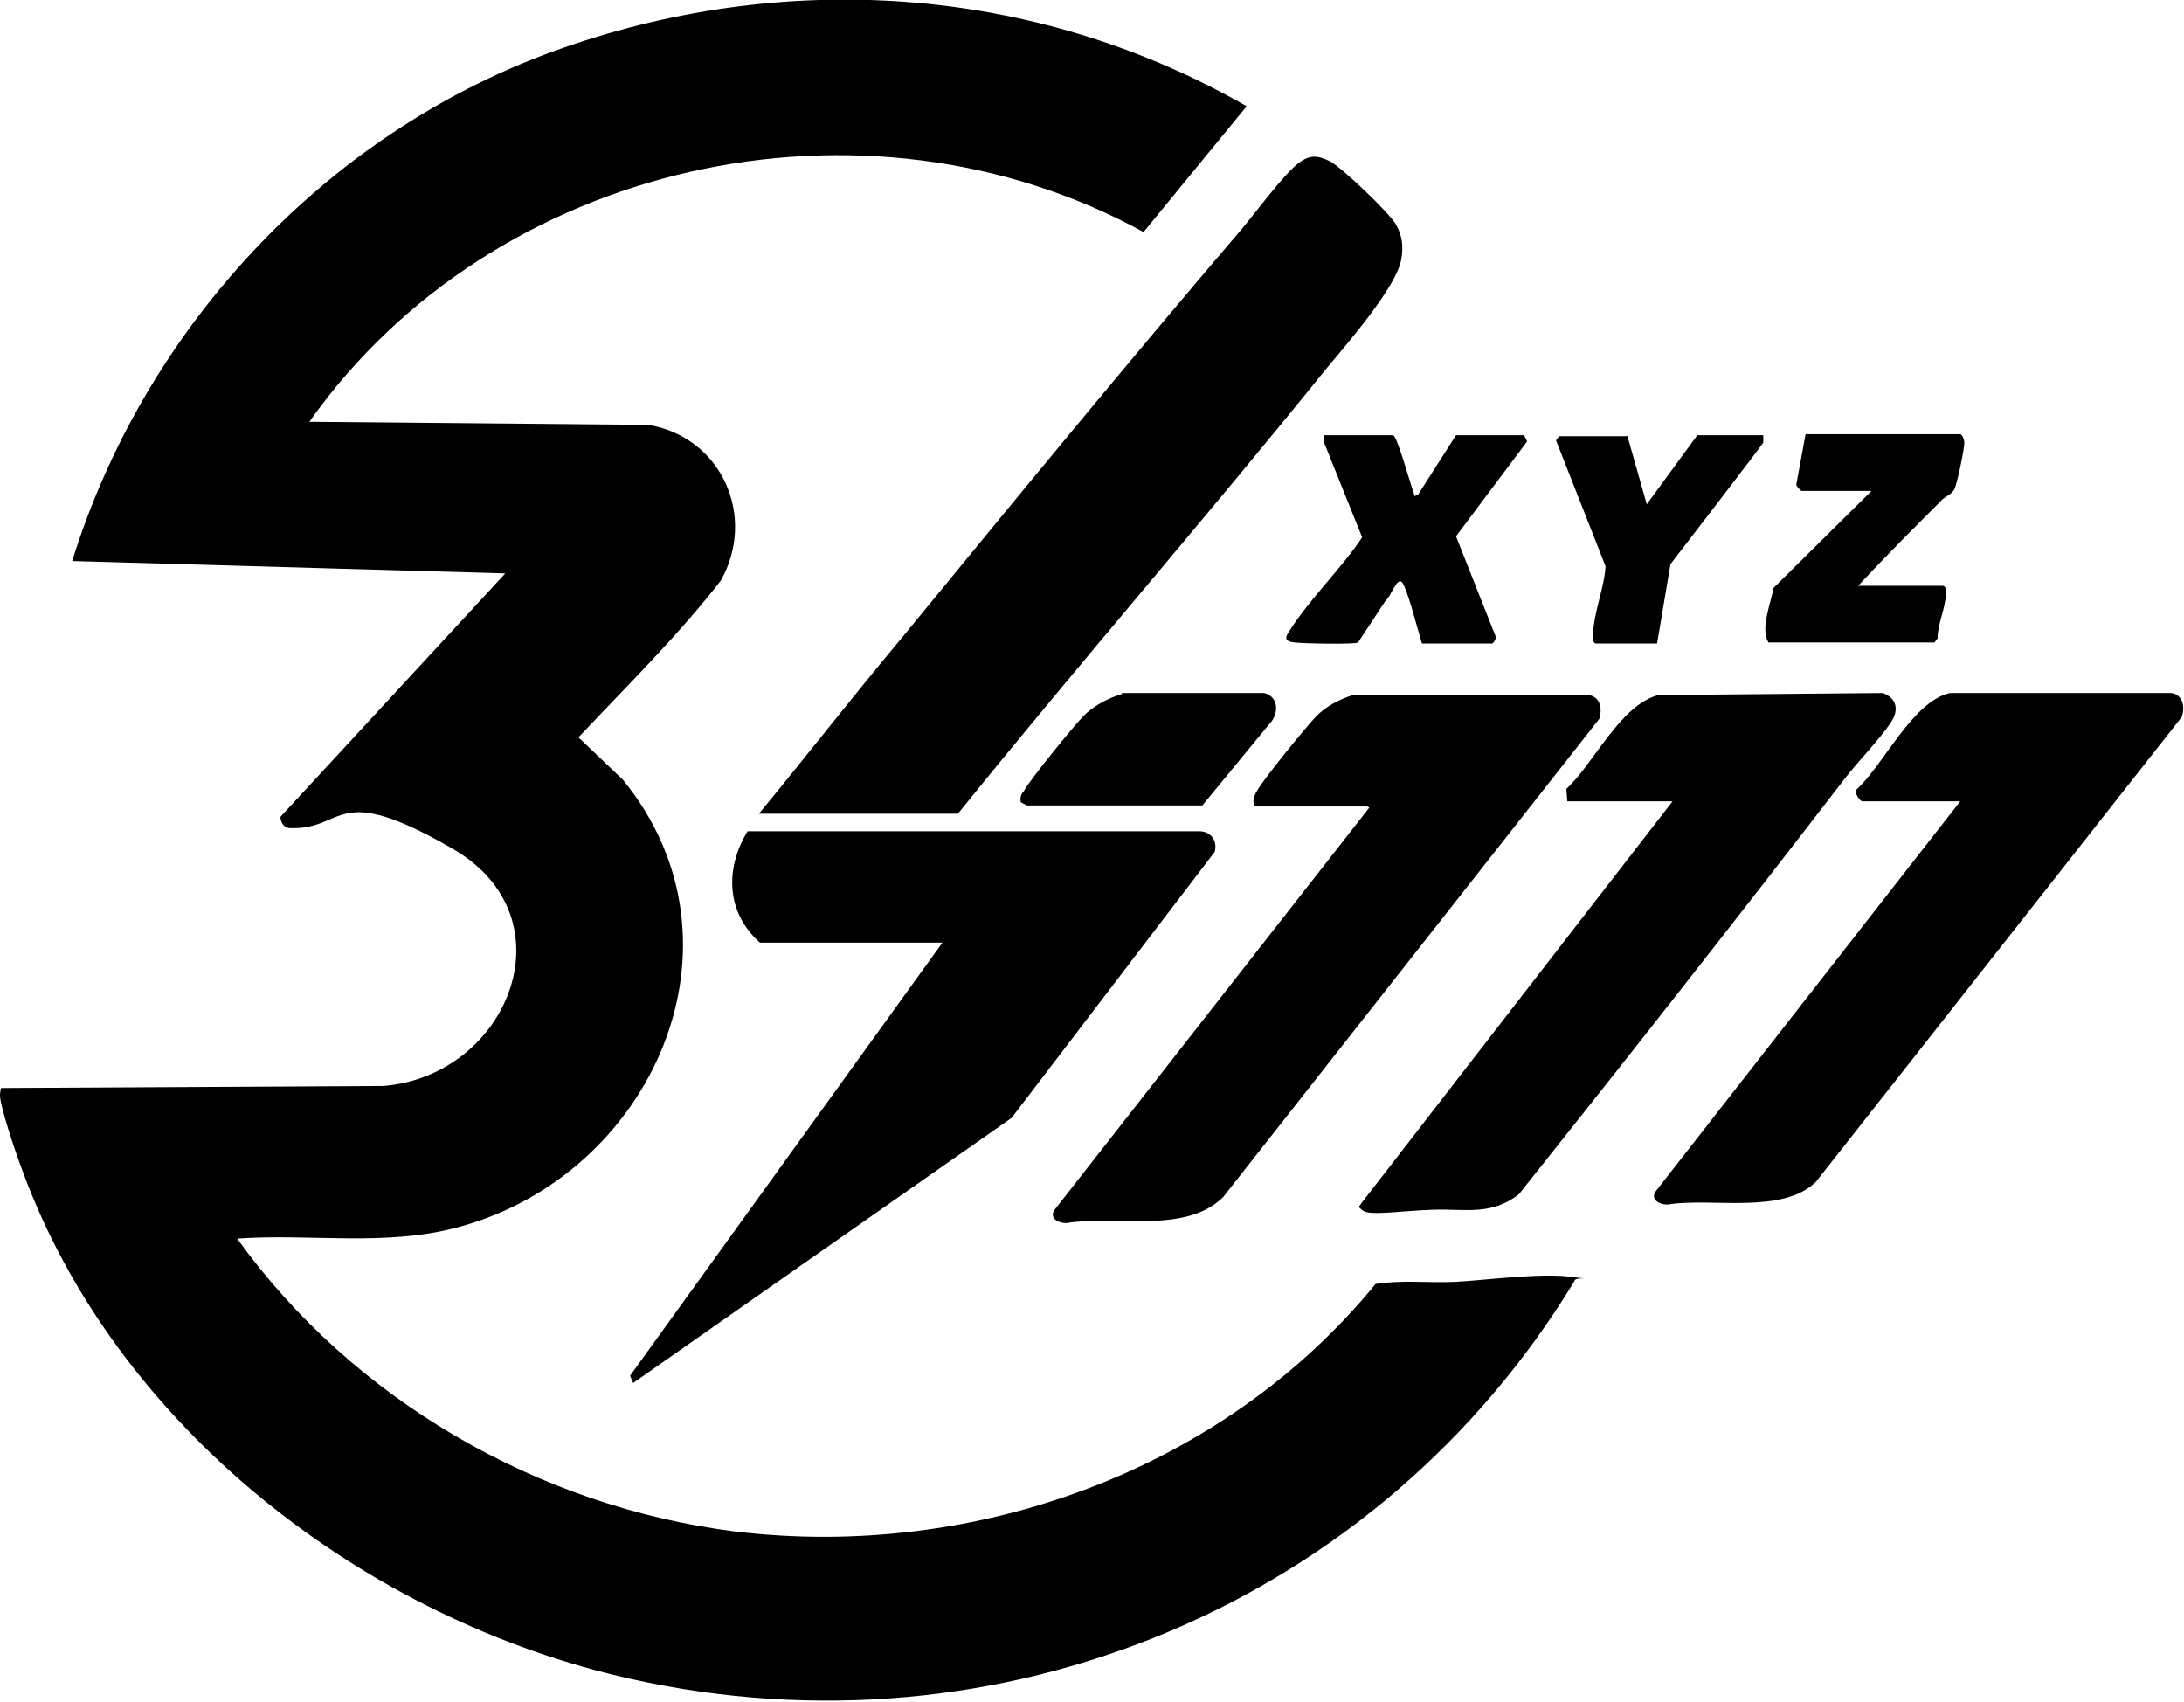
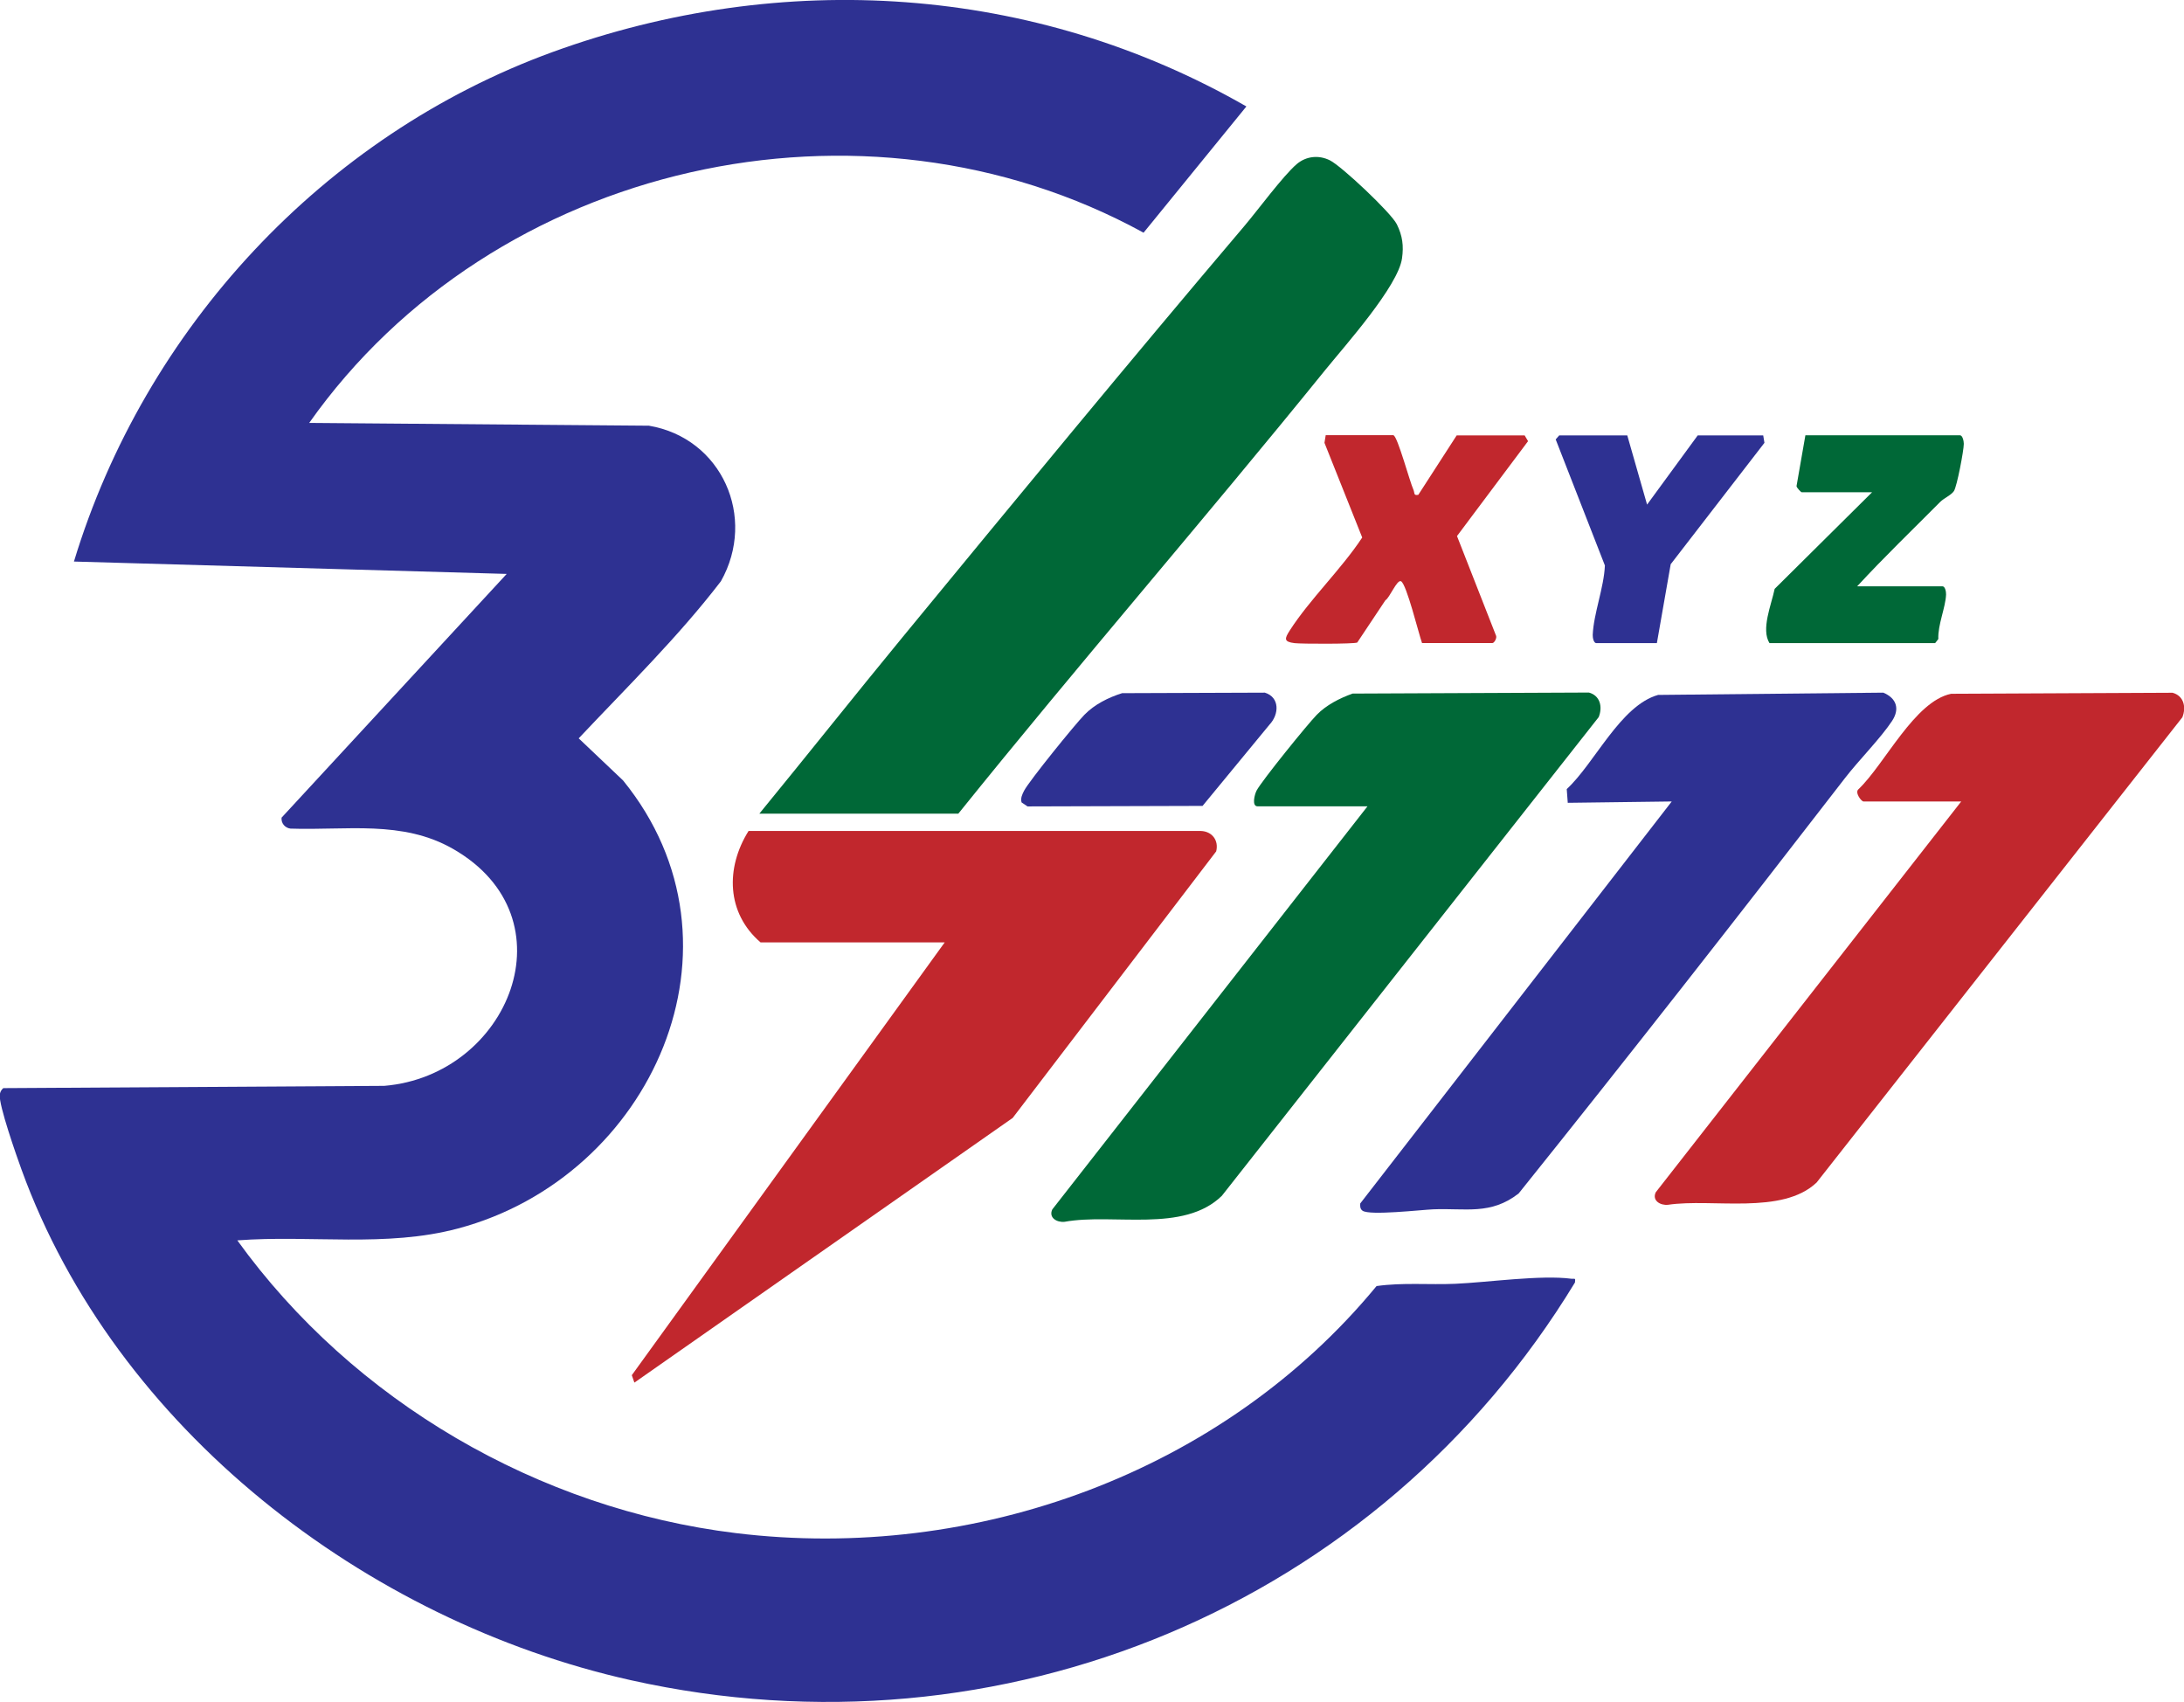
- <svg xmlns="http://www.w3.org/2000/svg" id="a" viewBox="0 0 211.8 165">
-   <path d="M120.9,10.3l-10,12.2c-27.2-14.9-63.1-6.8-80.9,18.4l32.9.3c7.1,1.2,10.5,8.9,7,15.1-4.2,5.4-9.1,10.2-13.8,15.2l4.3,4.1c13,15.9,2.8,38.4-16,43.4-7,1.9-14.3.6-21.4,1.1,11.2,15.6,29.2,26,48.3,28.4,23.2,2.8,47.3-5.9,62.1-24,2.5-.4,5.1-.1,7.6-.2s8.3-.9,11.3-.5.4-.1.4.4c-19,31.3-55.6,46.6-91.5,38.6-25.7-5.7-50-24.4-59.1-49.5-.5-1.3-2.2-6.3-2.1-7.2s.1-.5.3-.6l36.9-.2c12.1-1,18.3-16.3,6.7-23s-10.3-1.8-15.8-2c-.5,0-.9-.5-.9-1.1l21.8-23.6-42-1.2C14,31.9,31.4,13.1,53.6,5c22.3-8.1,46.7-6.5,67.3,5.3Z" />
-   <path d="M73.6,78.9c4.7-5.7,9.2-11.5,13.9-17.1,10.9-13.3,21.9-26.7,33.1-39.8,1.3-1.6,3.8-4.9,5.1-6s2.1-.9,3.2-.4,5.9,5.1,6.5,6.2.7,2.1.5,3.3c-.4,2.7-5.5,8.5-7.4,10.8-11.7,14.5-23.9,28.5-35.6,43h-19.3Z" />
-   <path d="M91.6,91.4h-17.9c-3.3-2.9-3.4-7.2-1.2-10.8h43.8c1.1,0,1.8.9,1.5,2l-19.7,25.8-36.7,25.7-.3-.7,30.3-42Z" />
-   <path d="M132.6,78.2h-10.7c-.6,0-.3-1.1,0-1.5.5-1,4.9-6.4,5.8-7.3s2.2-1.6,3.5-2h22.9c1.1.2,1.3,1.3,1,2.3l-36.5,46.4c-3.7,3.6-10.5,1.7-15.2,2.5-.7,0-1.6-.4-1.2-1.2l30.6-39.1Z" />
-   <path d="M162.1,77.7h-10.1c0,.1-.1-1.2-.1-1.2,2.7-2.5,5.2-8.1,8.9-9.1l21.8-.2c1.3.5,1.6,1.6.8,2.8-1.1,1.7-3.2,3.8-4.5,5.5-10.4,13.5-21,27-31.6,40.3-2.7,2.1-5.2,1.4-8.3,1.5s-6.1.6-6.8.1-.3-.4-.2-.7l30.2-39Z" />
-   <path d="M190.1,77.7h-9.5c-.2,0-.9-.9-.5-1.2,2.6-2.4,5.4-8.5,9-9.3h21.5c1.1.2,1.3,1.3,1,2.3l-35.5,45.1c-3.3,3.2-10.1,1.5-14.4,2.2-.7,0-1.6-.4-1.2-1.2l29.6-37.9Z" />
-   <path d="M135.1,42.2c.4.1,1.6,4.5,1.9,5.3s0,.6.5.5l3.7-5.8h6.6l.3.6-6.9,9.2,3.8,9.6c.2.3-.2.8-.3.8h-6.8c-.3-.9-1.5-5.7-2-6s-1.1,1.6-1.5,1.8l-2.7,4.1c-.3.2-5.4.1-6.1,0-1.1-.1-1-.5-.5-1.2,1.9-3,5-6,7-9l-3.7-9.2v-.7h6.7Z" />
-   <path d="M180.1,56.8h8.3c.3,0,.4.5.3.8,0,1.3-.8,2.9-.8,4.3l-.3.4h-16.1c-.8-1.3.2-3.7.5-5.3l9.5-9.4h-6.8c0,0-.5-.4-.5-.6l.9-4.9h15c.2,0,.4.6.4.8,0,.6-.7,4.1-1,4.6s-1,.7-1.3,1.1c-2.7,2.7-5.4,5.4-8,8.2Z" />
-   <path d="M108.8,67.2h13.8c1.5.4,1.4,2.1.5,3l-6.5,7.9h-17s-.6-.3-.6-.3c-.1-.4,0-.8.3-1.1.5-1,4.9-6.4,5.8-7.3s2.3-1.7,3.7-2.1Z" />
-   <path d="M157.8,42.2l1.9,6.7,4.9-6.7h6.4v.7c.1,0-9,11.8-9,11.8l-1.3,7.7h-5.9c-.3,0-.4-.5-.3-.8,0-2.1,1.1-4.6,1.2-6.7l-4.8-12.2.3-.4h6.6Z" />
+ <svg xmlns="http://www.w3.org/2000/svg" id="_图层_1" data-name="图层_1" version="1.1" viewBox="0 0 211.76 165">
+   <defs>
+     <style>
+       .st0 {
+         fill: #2e3192;
+       }
+ 
+       .st1 {
+         fill: #c1272d;
+       }
+ 
+       .st2 {
+         fill: #006837;
+       }
+     </style>
+   </defs>
+   <path class="st0" d="M120.85,10.32l-9.97,12.24c-27.2-14.92-63.07-6.81-80.9,18.44l32.94.27c7.06,1.19,10.48,8.87,6.98,15.08-4.16,5.42-9.1,10.25-13.79,15.23l4.3,4.08c12.96,15.93,2.79,38.44-16.01,43.44-6.98,1.86-14.26.61-21.39,1.15,11.24,15.59,29.21,26.05,48.34,28.38,23.2,2.83,47.25-5.9,62.12-23.95,2.54-.36,5.09-.11,7.63-.22,3.17-.14,8.3-.88,11.26-.49.33.04.41-.13.35.36-19.02,31.3-55.59,46.58-91.54,38.56-25.72-5.74-49.98-24.4-59.09-49.52-.46-1.26-2.22-6.26-2.1-7.24.03-.26.14-.47.34-.64l36.94-.22c12.09-1.01,18.34-16.29,6.67-22.97-4.92-2.82-10.35-1.78-15.77-1.97-.53-.07-.91-.51-.86-1.06l21.83-23.63-41.96-1.2C14.02,31.85,31.38,13.12,53.59,5.04c22.26-8.09,46.68-6.53,67.26,5.28Z" />
+   <path class="st2" d="M73.62,78.89c4.66-5.69,9.24-11.46,13.91-17.14,10.95-13.31,21.94-26.66,33.09-39.8,1.32-1.55,3.77-4.89,5.11-6.04.92-.78,2.14-.9,3.21-.37,1.12.55,5.95,5.09,6.5,6.21s.67,2.09.5,3.29c-.37,2.7-5.53,8.47-7.42,10.8-11.71,14.47-23.93,28.54-35.6,43.04h-19.3Z" />
+   <path class="st1" d="M91.6,91.36h-17.86c-3.31-2.85-3.4-7.22-1.16-10.8h43.84c1.11.03,1.77.92,1.5,1.98l-19.73,25.84-36.68,25.66-.25-.72,30.34-41.96Z" />
+   <path class="st2" d="M132.6,78.17h-10.67c-.57,0-.3-1.12-.09-1.53.51-.96,4.93-6.42,5.84-7.35s2.2-1.6,3.47-2.05l22.91-.1c1.08.29,1.35,1.38.95,2.38l-36.54,46.41c-3.73,3.64-10.52,1.66-15.25,2.52-.73.08-1.57-.39-1.19-1.2l30.57-39.09Z" />
+   <path class="st0" d="M162.09,77.7l-10.08.13-.1-1.33c2.71-2.5,5.2-8.1,8.86-9.13l21.83-.22c1.28.53,1.63,1.57.85,2.75-1.12,1.69-3.23,3.81-4.55,5.52-10.44,13.51-20.98,26.98-31.65,40.28-2.71,2.12-5.15,1.41-8.29,1.54-1.17.05-6.13.62-6.84.14-.24-.16-.26-.45-.23-.71l30.21-38.98Z" />
+   <path class="st1" d="M190.15,77.7h-9.47c-.2,0-.87-.87-.48-1.19,2.55-2.43,5.43-8.52,8.98-9.25l21.47-.1c1.08.29,1.35,1.38.95,2.38l-35.46,45.1c-3.34,3.17-10.1,1.52-14.41,2.16-.73.08-1.57-.4-1.19-1.21l29.62-37.89Z" />
+   <path class="st1" d="M135.12,42.21c.4.13,1.57,4.5,1.93,5.28.13.29-.02.58.47.48l3.72-5.76h6.59l.33.56-6.89,9.2,3.76,9.59c.17.26-.15.78-.32.78h-6.83c-.32-.88-1.5-5.73-2.04-5.99-.39-.19-1.11,1.63-1.51,1.84l-2.73,4.1c-.26.15-5.42.14-6.08.06-1.08-.13-.96-.45-.47-1.22,1.95-3.04,5.01-5.95,7.03-9.02l-3.66-9.18.12-.74h6.59Z" />
+   <path class="st2" d="M180.07,56.84h8.27c.26,0,.36.53.35.8-.05,1.26-.81,2.94-.75,4.31l-.31.4h-16.06c-.84-1.34.18-3.71.5-5.26l9.45-9.37h-6.83c-.06,0-.47-.41-.5-.59l.86-4.93h14.99c.25,0,.37.56.37.83,0,.62-.66,4.13-.96,4.58-.27.4-.95.67-1.34,1.06-2.69,2.71-5.44,5.35-8.03,8.16Z" />
+   <path class="st0" d="M108.8,67.2l13.84-.05c1.46.45,1.39,2.1.46,3.09l-6.5,7.89-16.97.05-.58-.39c-.11-.43.06-.77.25-1.14.52-.98,4.92-6.41,5.84-7.35.98-1.01,2.33-1.68,3.66-2.1Z" />
+   <path class="st0" d="M157.78,42.21l1.92,6.71,4.91-6.71h6.35l.12.72-9.09,11.77-1.34,7.65h-5.87c-.26,0-.36-.53-.35-.8.09-2.08,1.09-4.58,1.18-6.73l-4.77-12.22.34-.39h6.59Z" />
</svg>
